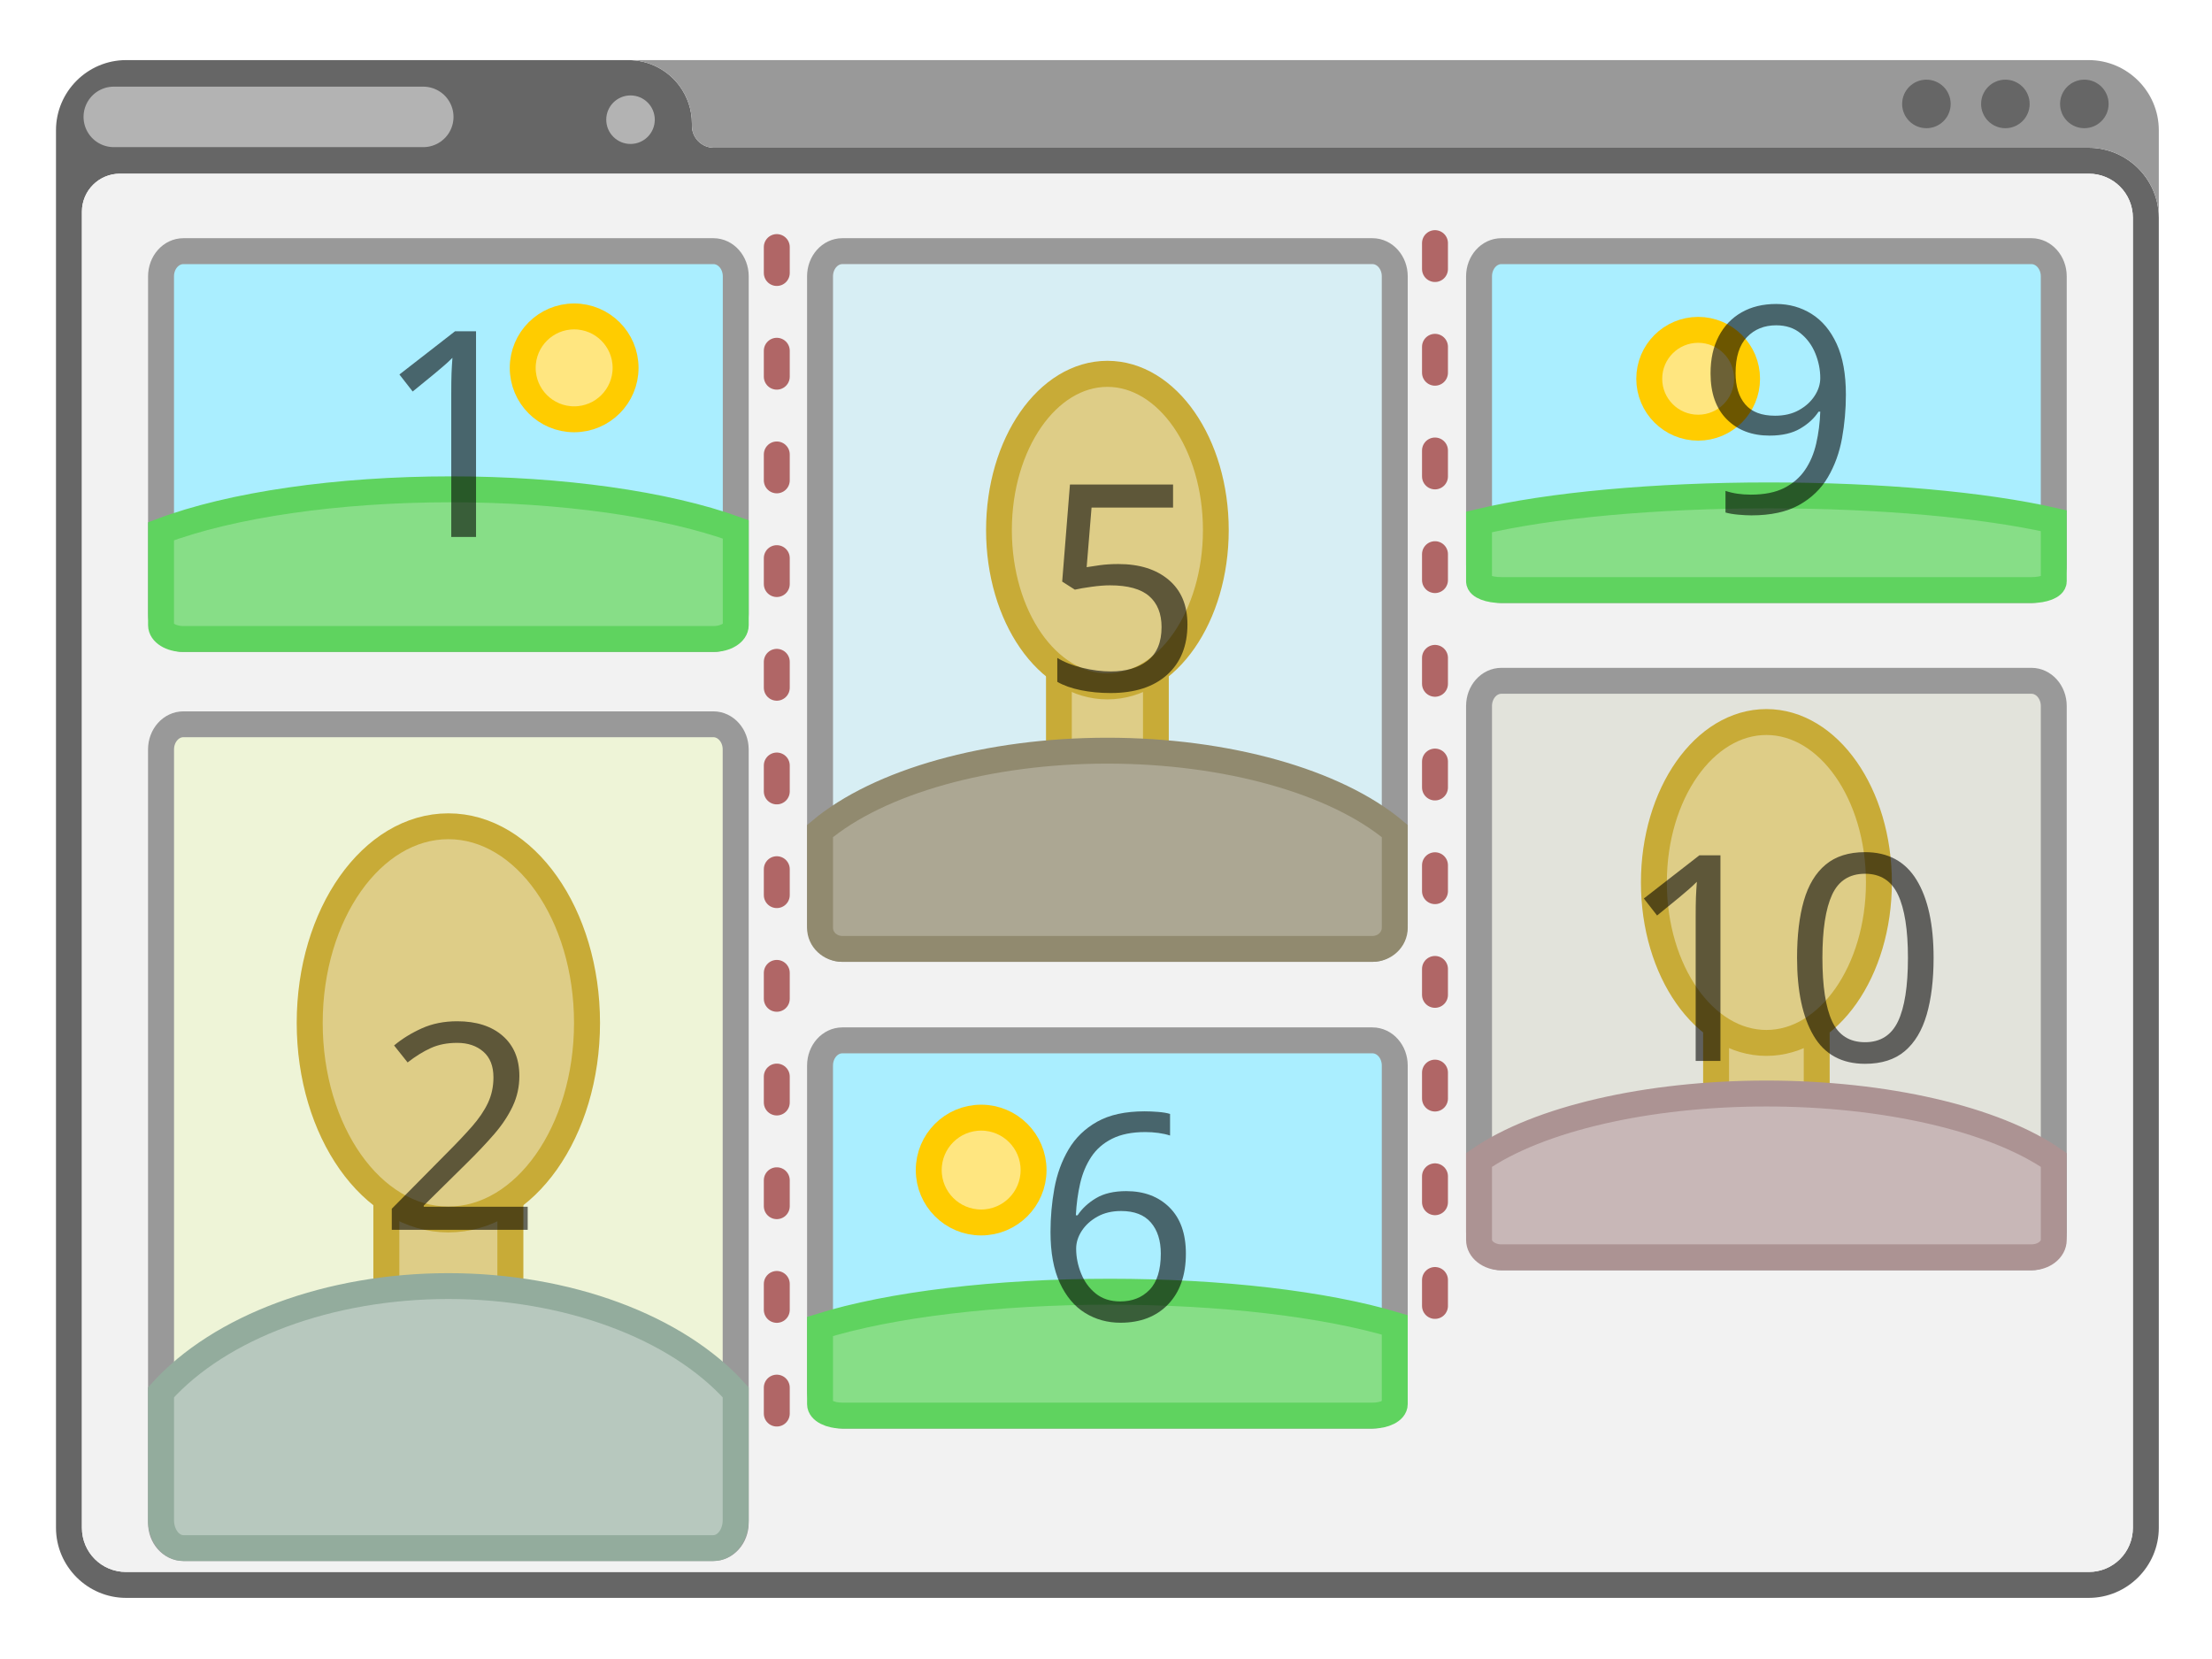
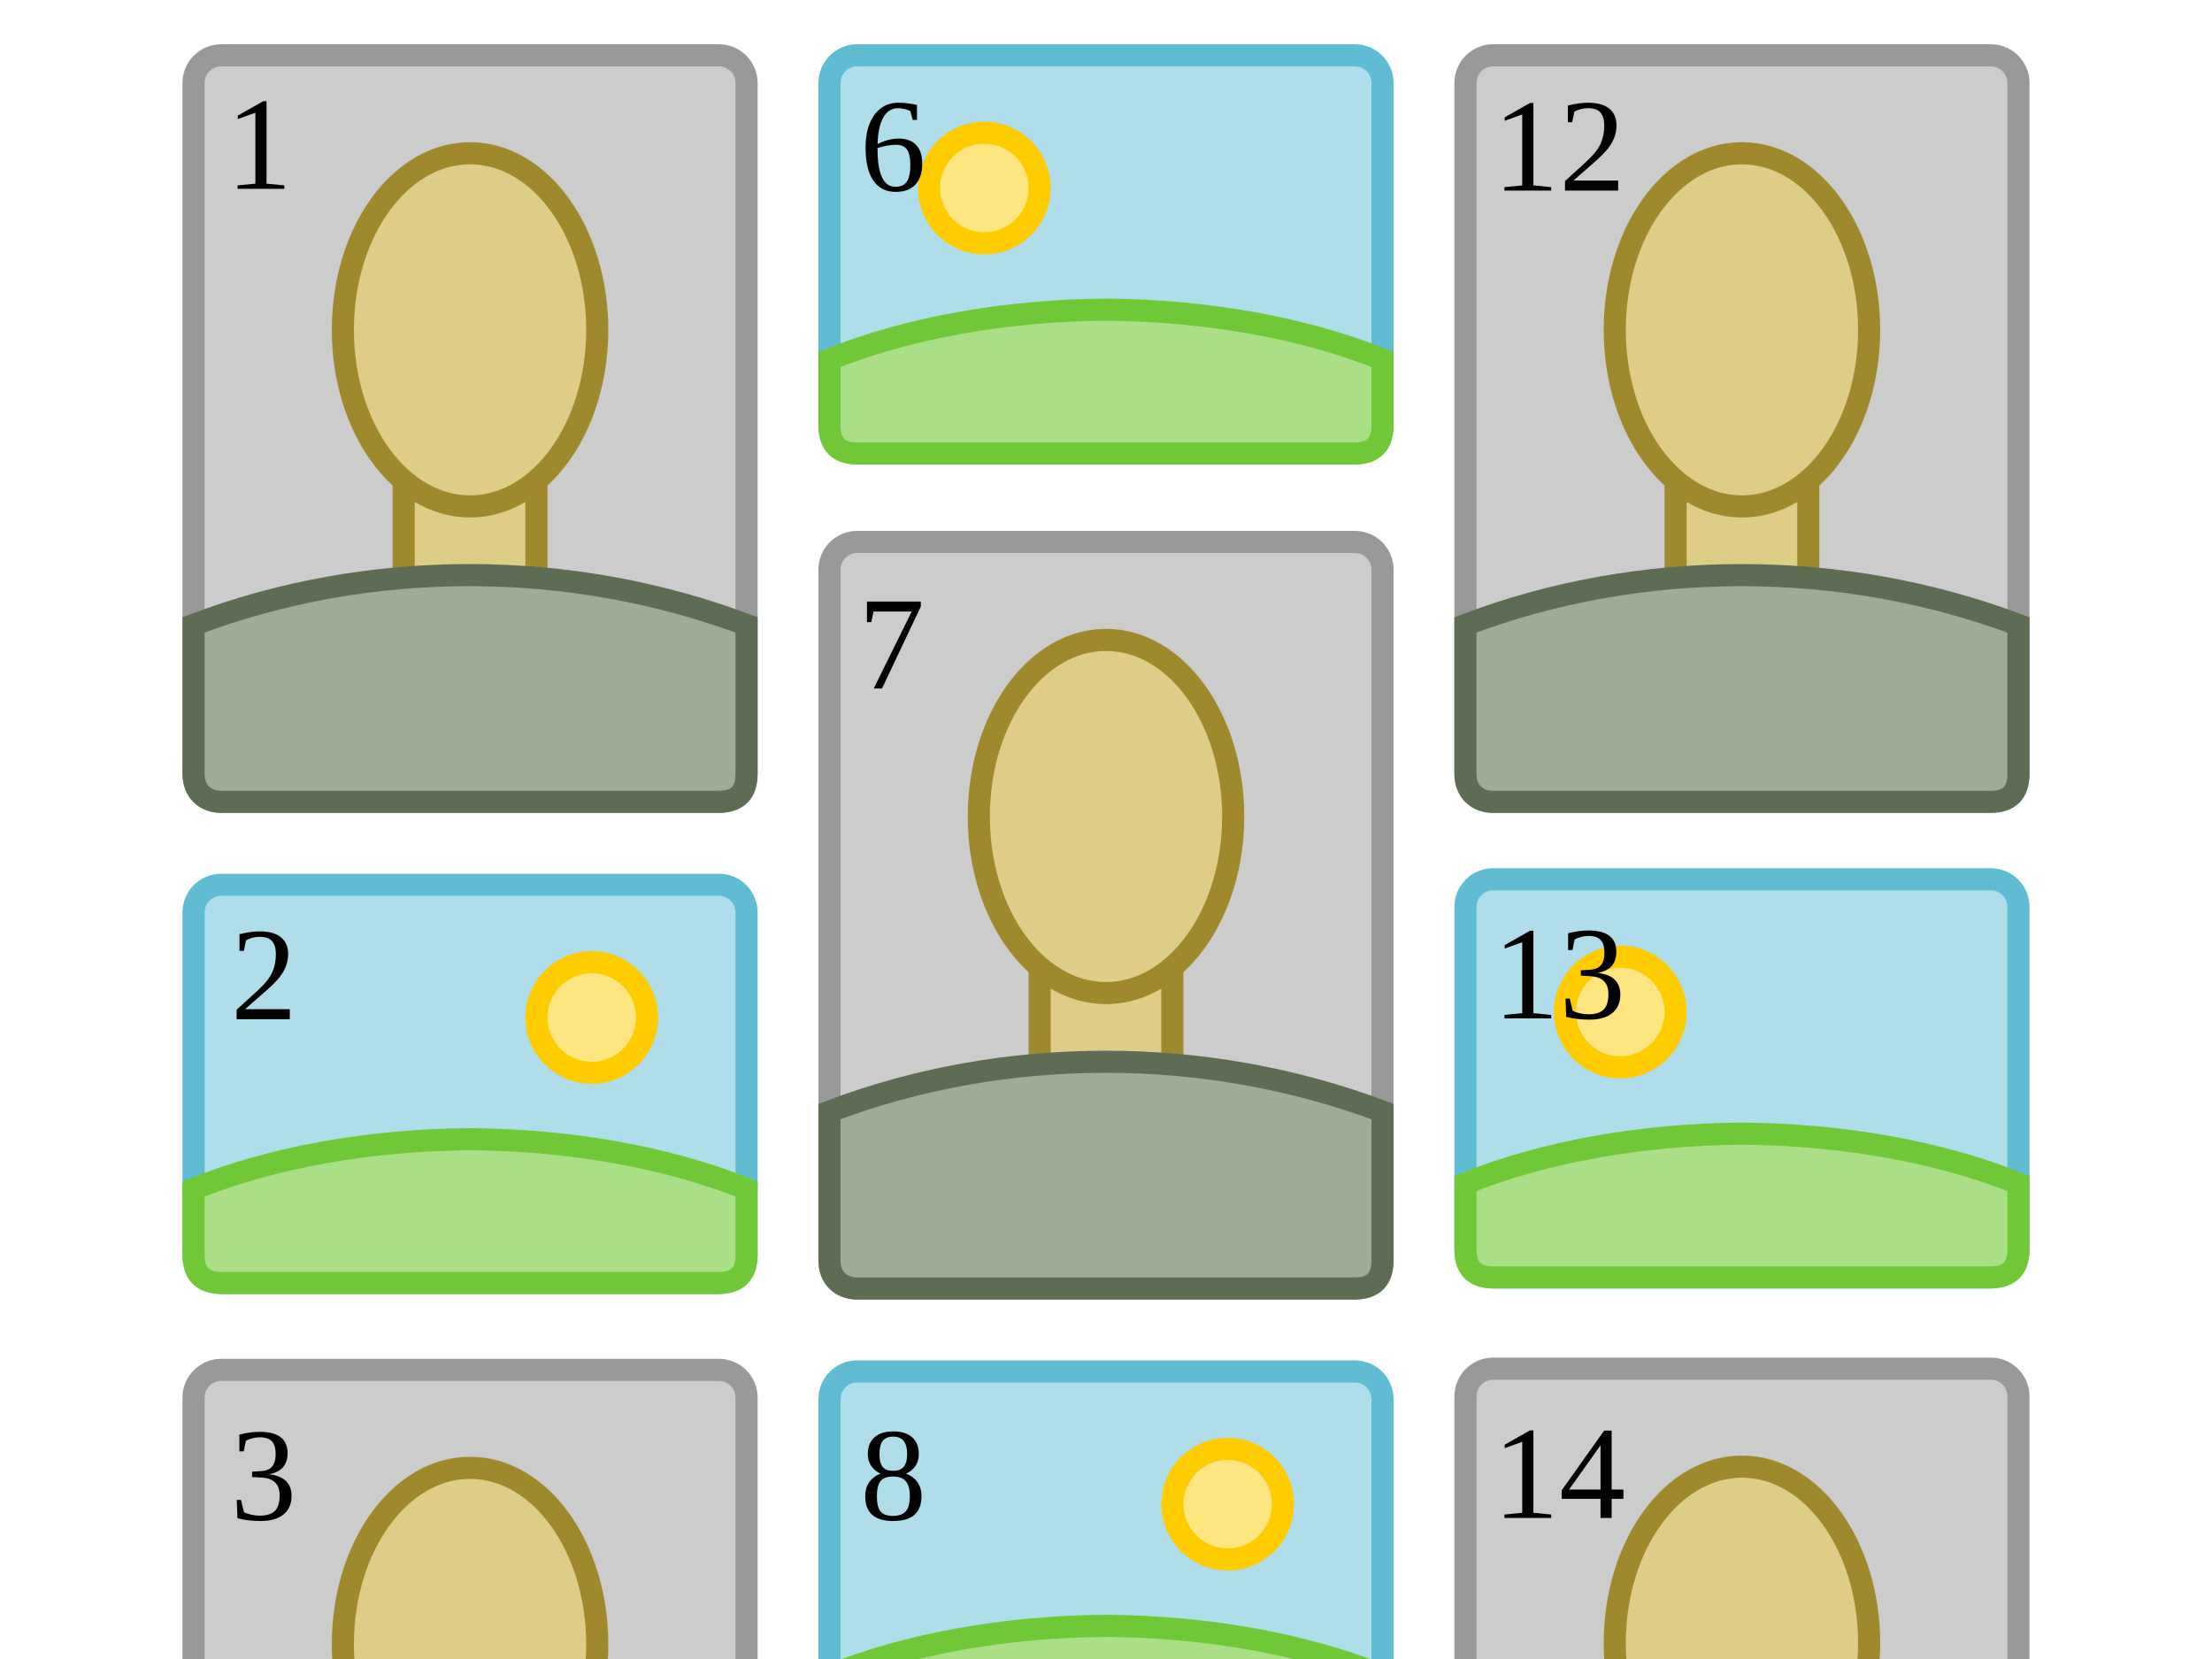
- <svg xmlns="http://www.w3.org/2000/svg" width="1024" height="768" viewBox="0 0 1024 768" version="1.1" id="svg1">
-   <defs id="defs1">
+ <svg xmlns="http://www.w3.org/2000/svg" xmlns:xlink="http://www.w3.org/1999/xlink" width="400" height="300" version="1.1" id="svg15">
+   <defs id="defs15">
    </defs>
-   <g id="layer1">
-     <g id="g22">
-       <path d="M 58.363,27.822 C 40.515,27.833 25.92,42.434 25.92,60.285 V 666.662 c 0,0.004 -2e-6,0.008 0,0.012 v 40.572 c -1e-6,17.858 14.603,32.463 32.461,32.463 H 734.424 966.932 c 17.845,-0.011 32.437,-14.605 32.443,-32.451 V 699.125 696.359 100.857 c -0.004,-10.113 -4.691,-19.182 -12,-25.145 -5.594,-4.563 -12.723,-7.307 -20.463,-7.307 H 330.48 A 10.173,10.173 0 0 1 320.309,58.234 v -0.975 c -3.1e-4,-6.526 -2.124,-12.557 -5.719,-17.438 -5.359,-7.278 -13.988,-12 -23.719,-12 H 58.383 c -0.007,0 -0.013,-4e-6 -0.02,0 z M 55.508,80.406 H 966.912 c 11.369,-10e-7 20.458,9.085 20.463,20.453 v 568.678 37.709 c 0,11.372 -9.091,20.463 -20.463,20.463 H 710.705 58.381 c -11.372,0 -20.461,-9.091 -20.461,-20.463 V 691.818 666.662 97.992 A 17.587,17.587 0 0 1 55.508,80.406 Z" style="baseline-shift:baseline;display:inline;overflow:visible;opacity:1;vector-effect:none;fill-opacity:1;enable-background:accumulate;stop-color:#000000;stop-opacity:1;fill:#666666" id="path10" />
-       <path d="m 55.508,80.406 a 17.587,17.587 0 0 0 -17.588,17.586 v 568.67 25.156 15.428 c -10e-7,11.372 9.089,20.463 20.461,20.463 H 710.705 966.912 c 11.372,10e-6 20.463,-9.091 20.463,-20.463 V 669.537 100.859 c -0.005,-11.368 -9.094,-20.453 -20.463,-20.453 z" style="baseline-shift:baseline;display:inline;overflow:visible;opacity:1;vector-effect:none;fill:#f2f2f2;fill-opacity:1;enable-background:accumulate;stop-color:#000000;stop-opacity:1" id="path12" />
-       <path d="m 290.871,27.822 c 9.731,4.69e-4 18.359,4.722 23.719,12 3.594,4.881 5.718,10.911 5.719,17.438 v 0.975 a 10.173,10.173 0 0 0 10.172,10.172 h 636.432 c 7.74,0 14.869,2.743 20.463,7.307 7.309,5.963 11.996,15.032 12,25.145 V 60.285 c 0,-17.858 -14.603,-32.463 -32.461,-32.463 z" style="baseline-shift:baseline;display:inline;overflow:visible;opacity:1;vector-effect:none;fill:#999999;fill-opacity:1;enable-background:accumulate;stop-color:#000000;stop-opacity:1" id="path11" />
-       <path style="opacity:1;fill:none;fill-opacity:1;stroke:#b3b3b3;stroke-width:28;stroke-linecap:round;stroke-dasharray:none" d="M 52.676,54.114 H 195.942" id="path14" />
-       <circle style="opacity:1;fill:#b3b3b3;fill-opacity:1;stroke:none;stroke-width:28;stroke-linecap:round;stroke-dasharray:none" id="path15" cx="291.884" cy="55.408" r="11.234" />
-       <g id="g17" style="fill:#666666">
-         <circle style="opacity:1;fill:#666666;fill-opacity:1;stroke:none;stroke-width:28;stroke-linecap:round;stroke-dasharray:none" id="circle15" cx="964.904" cy="48.114" r="11.234" />
-         <circle style="opacity:1;fill:#666666;fill-opacity:1;stroke:none;stroke-width:28;stroke-linecap:round;stroke-dasharray:none" id="circle16" cx="928.348" cy="48.114" r="11.234" />
-         <circle style="opacity:1;fill:#666666;fill-opacity:1;stroke:none;stroke-width:28;stroke-linecap:round;stroke-dasharray:none" id="circle17" cx="891.792" cy="48.114" r="11.234" />
-       </g>
+   <g id="a" stroke-width="4" transform="translate(15,-1)">
+     <rect width="100" height="135" x="20" y="11" fill="#cccccc" stroke="#999999" rx="5" ry="5" id="rect1" style="stroke-width:4" />
+     <g fill="#decd87" stroke="#a0892c" id="g2">
+       <rect width="24" height="25" x="58" y="84" rx="0" ry="0" id="rect2" />
+       <ellipse cx="70" cy="60.648" id="ellipse2" ry="31.931" rx="23" />
    </g>
-     <g id="g1" transform="translate(0,-87.34626)">
-       <rect style="fill:#aaeeff;fill-opacity:1;stroke:#999999;stroke-width:12;stroke-linecap:round;stroke-dasharray:none" id="rect17" width="266.055" height="179.538" x="74.548" y="203.615" rx="10.352" ry="11.646" />
-       <circle style="fill:#ffe680;fill-opacity:1;stroke:#ffcc00;stroke-width:12;stroke-linecap:round;stroke-dasharray:none" id="path22" cx="265.791" cy="257.64" r="23.809" />
-       <path id="path23" style="fill:#87de87;fill-opacity:1;stroke:#5fd35f;stroke-width:12;stroke-linecap:round;stroke-dasharray:none" d="M 208.77,313.865 A 170.85,50.939 0 0 0 74.549,333.287 v 43.476 c 0,3.54 4.616,6.39 10.352,6.39 H 330.252 c 5.735,0 10.352,-2.85 10.352,-6.39 V 332.403 A 170.85,50.939 0 0 0 208.77,313.865 Z" />
-     </g>
-     <g id="g4" transform="matrix(1.212267,0,0,1.210312,-80.58046,-24.45742)" style="stroke-width:0.826">
-       <rect style="fill:#d7eef4;fill-opacity:1;stroke:#999999;stroke-width:9.907;stroke-linecap:round;stroke-dasharray:none" id="rect18" width="219.469" height="266.884" x="379.62" y="116.268" rx="8.539" ry="9.622" />
-       <g id="g37" transform="matrix(0.7950311,0,0,0.8046603,81.78367,69.64124)" style="stroke-width:1.032">
-         <rect style="fill:#decd87;fill-opacity:1;stroke:#c8ab37;stroke-width:12.386;stroke-linecap:round;stroke-dasharray:none" id="rect25" width="46.585" height="77.641" x="489.355" y="229.688" />
-         <ellipse style="fill:#decd87;fill-opacity:1;stroke:#c8ab37;stroke-width:12.386;stroke-linecap:round;stroke-dasharray:none" id="path24" cx="512.647" cy="190.544" rx="52.084" ry="74.276" />
-       </g>
-       <path id="path25" style="fill:#aca793;fill-opacity:1;stroke:#918a6f;stroke-width:9.907;stroke-linecap:round;stroke-dasharray:none" d="m 489.355,307.329 a 126.491,61.173 0 0 0 -109.735,30.746 v 37.01 c 0,4.469 3.81,8.067 8.541,8.067 h 202.388 c 4.731,0 8.541,-3.598 8.541,-8.067 V 338.076 A 126.491,61.173 0 0 0 489.355,307.329 Z" />
-     </g>
-     <g id="g3" transform="translate(0,-36.51957)">
-       <rect style="fill:#aaeeff;fill-opacity:1;stroke:#999999;stroke-width:12;stroke-linecap:round;stroke-dasharray:none" id="rect26" width="266.055" height="173.715" x="379.62" y="518.132" rx="10.352" ry="11.646" />
-       <circle style="fill:#ffe680;fill-opacity:1;stroke:#ffcc00;stroke-width:12;stroke-linecap:round;stroke-dasharray:none" id="circle26" cx="454.207" cy="578.174" r="24.263" />
-       <path id="path26" style="fill:#87de87;fill-opacity:1;stroke:#5fd35f;stroke-width:12;stroke-linecap:round;stroke-dasharray:none" d="m 513.841,634.493 a 170.85,42.166 0 0 0 -134.221,16.077 v 35.988 c 0,2.93 4.616,5.289 10.352,5.289 h 245.352 c 5.735,0 10.352,-2.359 10.352,-5.289 V 649.838 A 170.85,42.166 0 0 0 513.841,634.493 Z" />
-     </g>
-     <g id="g2" transform="translate(0,-109.9916)">
-       <rect style="fill:#aaeeff;fill-opacity:1;stroke:#999999;stroke-width:12;stroke-linecap:round;stroke-dasharray:none" id="rect27" width="266.055" height="156.892" x="684.692" y="226.26" rx="10.352" ry="11.646" />
-       <circle style="fill:#ffe680;fill-opacity:1;stroke:#ffcc00;stroke-width:12;stroke-linecap:round;stroke-dasharray:none" id="circle27" cx="786.13" cy="285.331" r="22.645" />
-       <path id="path27" style="fill:#87de87;fill-opacity:1;stroke:#5fd35f;stroke-width:12;stroke-linecap:round;stroke-dasharray:none" d="m 818.913,339.321 a 170.85,32.224 0 0 0 -134.221,12.287 v 27.503 c 0,2.239 4.616,4.042 10.352,4.042 h 245.352 c 5.735,0 10.352,-1.803 10.352,-4.042 V 351.048 A 170.85,32.224 0 0 0 818.913,339.321 Z" />
-     </g>
-     <g id="g6" transform="translate(0,-109.8011)">
-       <rect style="fill:#e2e3db;fill-opacity:1;stroke:#999999;stroke-width:12;stroke-linecap:round;stroke-dasharray:none" id="rect28" width="266.055" height="266.884" x="684.692" y="424.963" rx="10.352" ry="11.646" />
-       <g id="g36" transform="translate(-2.828125e-5,19.08677)">
-         <rect style="fill:#decd87;fill-opacity:1;stroke:#c8ab37;stroke-width:12;stroke-linecap:round;stroke-dasharray:none" id="rect29" width="46.585" height="77.641" x="794.427" y="538.383" />
-         <ellipse style="fill:#decd87;fill-opacity:1;stroke:#c8ab37;stroke-width:12;stroke-linecap:round;stroke-dasharray:none" id="ellipse29" cx="817.719" cy="499.239" rx="52.084" ry="74.276" />
-       </g>
-       <path id="path29" style="fill:#c8b7b7;fill-opacity:1;stroke:#ac9393;stroke-width:12;stroke-linecap:round;stroke-dasharray:none" d="m 817.72,616.024 a 153.34,61.173 0 0 0 -133.029,30.746 v 37.01 c 0,4.469 4.618,8.067 10.353,8.067 H 940.393 c 5.735,0 10.353,-3.598 10.353,-8.067 V 646.77 A 153.34,61.173 0 0 0 817.72,616.024 Z" />
-     </g>
-     <g id="g5" transform="matrix(1.437098,0,0,1.428934,-148.908,-271.9526)" style="stroke-width:0.698">
-       <rect style="fill:#eef4d7;fill-opacity:1;stroke:#999999;stroke-width:8.374;stroke-linecap:round;stroke-dasharray:none" id="rect30" width="185.112" height="266.884" x="155.491" y="424.963" rx="7.204" ry="8.15" />
-       <g id="g35" transform="matrix(0.8575451,0,0,0.8575451,70.04187,93.57873)" style="stroke-width:0.814">
-         <rect style="fill:#decd87;fill-opacity:1;stroke:#c8ab37;stroke-width:9.765;stroke-linecap:round;stroke-dasharray:none" id="rect31" width="46.585" height="77.641" x="184.283" y="538.383" />
-         <ellipse style="fill:#decd87;fill-opacity:1;stroke:#c8ab37;stroke-width:9.765;stroke-linecap:round;stroke-dasharray:none" id="ellipse31" cx="207.576" cy="499.239" rx="52.084" ry="74.276" />
-       </g>
-       <path id="path31" style="fill:#b7c8be;fill-opacity:1;stroke:#93ac9d;stroke-width:8.374;stroke-linecap:round;stroke-dasharray:none" d="m 248.048,606.967 a 106.689,68.48 0 0 0 -92.557,34.419 v 41.431 c 0,5.003 3.213,9.031 7.204,9.031 h 170.705 c 3.99,0 7.204,-4.028 7.204,-9.031 v -41.431 a 106.689,68.48 0 0 0 -92.555,-34.419 z" />
-     </g>
-     <g id="g7" style="display:inline">
-       <path style="opacity:0.577;fill:none;stroke:#800000;stroke-width:12;stroke-linecap:round;stroke-linejoin:round;stroke-dasharray:12, 36;paint-order:stroke markers fill" d="m 359.599,114.376 c 0,191.237 0,382.474 0,573.711" id="path1" />
-       <path style="opacity:0.577;fill:none;stroke:#800000;stroke-width:12;stroke-linecap:round;stroke-linejoin:round;stroke-dasharray:12, 36;paint-order:stroke markers fill" d="m 664.297,112.546 c 0,168.667 0,337.333 0,506" id="path2" />
-     </g>
-     <g id="g8" style="display:none">
-       <text xml:space="preserve" style="font-style:normal;font-variant:normal;font-weight:normal;font-stretch:normal;font-size:133.333px;font-family:'Source Sans 3';-inkscape-font-specification:'Source Sans 3, Normal';font-variant-ligatures:normal;font-variant-caps:normal;font-variant-numeric:normal;font-variant-east-asian:normal;text-align:start;writing-mode:lr-tb;direction:ltr;text-anchor:start;opacity:0.577;fill:#000000;stroke:none;stroke-width:12;stroke-linecap:round;stroke-linejoin:round;stroke-dasharray:12, 36;paint-order:stroke markers fill" x="173.042" y="248.57" id="text1">
-         <tspan id="tspan1" x="173.042" y="248.57">1</tspan>
-       </text>
-       <text xml:space="preserve" style="font-style:normal;font-variant:normal;font-weight:normal;font-stretch:normal;font-size:133.333px;font-family:'Source Sans 3';-inkscape-font-specification:'Source Sans 3, Normal';font-variant-ligatures:normal;font-variant-caps:normal;font-variant-numeric:normal;font-variant-east-asian:normal;text-align:start;writing-mode:lr-tb;direction:ltr;text-anchor:start;opacity:0.577;fill:#000000;stroke:none;stroke-width:12;stroke-linecap:round;stroke-linejoin:round;stroke-dasharray:12, 36;paint-order:stroke markers fill" x="174.961" y="569.305" id="text2">
-         <tspan id="tspan2" x="174.961" y="569.305">2</tspan>
-       </text>
-       <text xml:space="preserve" style="font-style:normal;font-variant:normal;font-weight:normal;font-stretch:normal;font-size:133.333px;font-family:'Source Sans 3';-inkscape-font-specification:'Source Sans 3, Normal';font-variant-ligatures:normal;font-variant-caps:normal;font-variant-numeric:normal;font-variant-east-asian:normal;text-align:start;writing-mode:lr-tb;direction:ltr;text-anchor:start;opacity:0.577;fill:#000000;stroke:none;stroke-width:12;stroke-linecap:round;stroke-linejoin:round;stroke-dasharray:12, 36;paint-order:stroke markers fill" x="481.181" y="320.303" id="text3">
-         <tspan id="tspan3" x="481.181" y="320.303">3</tspan>
-       </text>
-       <text xml:space="preserve" style="font-style:normal;font-variant:normal;font-weight:normal;font-stretch:normal;font-size:133.333px;font-family:'Source Sans 3';-inkscape-font-specification:'Source Sans 3, Normal';font-variant-ligatures:normal;font-variant-caps:normal;font-variant-numeric:normal;font-variant-east-asian:normal;text-align:start;writing-mode:lr-tb;direction:ltr;text-anchor:start;opacity:0.577;fill:#000000;stroke:none;stroke-width:12;stroke-linecap:round;stroke-linejoin:round;stroke-dasharray:12, 36;paint-order:stroke markers fill" x="480.248" y="611.003" id="text4">
-         <tspan id="tspan4" x="480.248" y="611.003">4</tspan>
-       </text>
-       <text xml:space="preserve" style="font-style:normal;font-variant:normal;font-weight:normal;font-stretch:normal;font-size:133.333px;font-family:'Source Sans 3';-inkscape-font-specification:'Source Sans 3, Normal';font-variant-ligatures:normal;font-variant-caps:normal;font-variant-numeric:normal;font-variant-east-asian:normal;text-align:start;writing-mode:lr-tb;direction:ltr;text-anchor:start;opacity:0.577;fill:#000000;stroke:none;stroke-width:12;stroke-linecap:round;stroke-linejoin:round;stroke-dasharray:12, 36;paint-order:stroke markers fill" x="786.119" y="236.448" id="text5">
-         <tspan id="tspan5" x="786.119" y="236.448">5</tspan>
-       </text>
-       <text xml:space="preserve" style="font-style:normal;font-variant:normal;font-weight:normal;font-stretch:normal;font-size:133.333px;font-family:'Source Sans 3';-inkscape-font-specification:'Source Sans 3, Normal';font-variant-ligatures:normal;font-variant-caps:normal;font-variant-numeric:normal;font-variant-east-asian:normal;text-align:start;writing-mode:lr-tb;direction:ltr;text-anchor:start;opacity:0.577;fill:#000000;stroke:none;stroke-width:12;stroke-linecap:round;stroke-linejoin:round;stroke-dasharray:12, 36;paint-order:stroke markers fill" x="784.053" y="491.137" id="text6">
-         <tspan id="tspan6" x="784.053" y="491.137">6</tspan>
-       </text>
-     </g>
-     <g id="g13" style="display:inline">
-       <text xml:space="preserve" style="font-style:normal;font-variant:normal;font-weight:normal;font-stretch:normal;font-size:133.333px;font-family:'Source Sans 3';-inkscape-font-specification:'Source Sans 3, Normal';font-variant-ligatures:normal;font-variant-caps:normal;font-variant-numeric:normal;font-variant-east-asian:normal;text-align:start;writing-mode:lr-tb;direction:ltr;text-anchor:start;opacity:0.577;fill:#000000;stroke:none;stroke-width:12;stroke-linecap:round;stroke-linejoin:round;stroke-dasharray:12, 36;paint-order:stroke markers fill" x="173.042" y="248.57" id="text8">
-         <tspan id="tspan8" x="173.042" y="248.57">1</tspan>
-       </text>
-       <text xml:space="preserve" style="font-style:normal;font-variant:normal;font-weight:normal;font-stretch:normal;font-size:133.333px;font-family:'Source Sans 3';-inkscape-font-specification:'Source Sans 3, Normal';font-variant-ligatures:normal;font-variant-caps:normal;font-variant-numeric:normal;font-variant-east-asian:normal;text-align:start;writing-mode:lr-tb;direction:ltr;text-anchor:start;opacity:0.577;fill:#000000;stroke:none;stroke-width:12;stroke-linecap:round;stroke-linejoin:round;stroke-dasharray:12, 36;paint-order:stroke markers fill" x="174.961" y="569.305" id="text9">
-         <tspan id="tspan9" x="174.961" y="569.305">2</tspan>
-       </text>
-       <text xml:space="preserve" style="font-style:normal;font-variant:normal;font-weight:normal;font-stretch:normal;font-size:133.333px;font-family:'Source Sans 3';-inkscape-font-specification:'Source Sans 3, Normal';font-variant-ligatures:normal;font-variant-caps:normal;font-variant-numeric:normal;font-variant-east-asian:normal;text-align:start;writing-mode:lr-tb;direction:ltr;text-anchor:start;opacity:0.577;fill:#000000;stroke:none;stroke-width:12;stroke-linecap:round;stroke-linejoin:round;stroke-dasharray:12, 36;paint-order:stroke markers fill" x="481.047" y="319.503" id="text10">
-         <tspan id="tspan10" x="481.047" y="319.503">5</tspan>
-       </text>
-       <text xml:space="preserve" style="font-style:normal;font-variant:normal;font-weight:normal;font-stretch:normal;font-size:133.333px;font-family:'Source Sans 3';-inkscape-font-specification:'Source Sans 3, Normal';font-variant-ligatures:normal;font-variant-caps:normal;font-variant-numeric:normal;font-variant-east-asian:normal;text-align:start;writing-mode:lr-tb;direction:ltr;text-anchor:start;opacity:0.577;fill:#000000;stroke:none;stroke-width:12;stroke-linecap:round;stroke-linejoin:round;stroke-dasharray:12, 36;paint-order:stroke markers fill" x="478.981" y="611.003" id="text11">
-         <tspan id="tspan11" x="478.981" y="611.003">6</tspan>
-       </text>
-       <text xml:space="preserve" style="font-style:normal;font-variant:normal;font-weight:normal;font-stretch:normal;font-size:133.333px;font-family:'Source Sans 3';-inkscape-font-specification:'Source Sans 3, Normal';font-variant-ligatures:normal;font-variant-caps:normal;font-variant-numeric:normal;font-variant-east-asian:normal;text-align:start;writing-mode:lr-tb;direction:ltr;text-anchor:start;opacity:0.577;fill:#000000;stroke:none;stroke-width:12;stroke-linecap:round;stroke-linejoin:round;stroke-dasharray:12, 36;paint-order:stroke markers fill" x="785.186" y="237.248" id="text12">
-         <tspan id="tspan12" x="785.186" y="237.248">9</tspan>
-       </text>
-       <text xml:space="preserve" style="font-style:normal;font-variant:normal;font-weight:normal;font-stretch:normal;font-size:133.333px;font-family:'Source Sans 3';-inkscape-font-specification:'Source Sans 3, Normal';font-variant-ligatures:normal;font-variant-caps:normal;font-variant-numeric:normal;font-variant-east-asian:normal;text-align:start;writing-mode:lr-tb;direction:ltr;text-anchor:start;opacity:0.577;fill:#000000;stroke:none;stroke-width:12;stroke-linecap:round;stroke-linejoin:round;stroke-dasharray:12, 36;paint-order:stroke markers fill" x="749.119" y="491.137" id="text13">
-         <tspan id="tspan13" x="749.119" y="491.137">10</tspan>
-       </text>
-     </g>
-     <g id="g19" style="display:none">
-       <text xml:space="preserve" style="font-style:normal;font-variant:normal;font-weight:normal;font-stretch:normal;font-size:133.333px;font-family:'Source Sans 3';-inkscape-font-specification:'Source Sans 3, Normal';font-variant-ligatures:normal;font-variant-caps:normal;font-variant-numeric:normal;font-variant-east-asian:normal;text-align:start;writing-mode:lr-tb;direction:ltr;text-anchor:start;opacity:0.577;fill:#000000;stroke:none;stroke-width:12;stroke-linecap:round;stroke-linejoin:round;stroke-dasharray:12, 36;paint-order:stroke markers fill" x="173.043" y="248.57" id="text14">
-         <tspan id="tspan14" x="173.043" y="248.57">1</tspan>
-       </text>
-       <text xml:space="preserve" style="font-style:normal;font-variant:normal;font-weight:normal;font-stretch:normal;font-size:133.333px;font-family:'Source Sans 3';-inkscape-font-specification:'Source Sans 3, Normal';font-variant-ligatures:normal;font-variant-caps:normal;font-variant-numeric:normal;font-variant-east-asian:normal;text-align:start;writing-mode:lr-tb;direction:ltr;text-anchor:start;opacity:0.577;fill:#000000;stroke:none;stroke-width:12;stroke-linecap:round;stroke-linejoin:round;stroke-dasharray:12, 36;paint-order:stroke markers fill" x="480.048" y="321.103" id="text15">
-         <tspan id="tspan15" x="480.048" y="321.103">2</tspan>
-       </text>
-       <text xml:space="preserve" style="font-style:normal;font-variant:normal;font-weight:normal;font-stretch:normal;font-size:133.333px;font-family:'Source Sans 3';-inkscape-font-specification:'Source Sans 3, Normal';font-variant-ligatures:normal;font-variant-caps:normal;font-variant-numeric:normal;font-variant-east-asian:normal;text-align:start;writing-mode:lr-tb;direction:ltr;text-anchor:start;opacity:0.577;fill:#000000;stroke:none;stroke-width:12;stroke-linecap:round;stroke-linejoin:round;stroke-dasharray:12, 36;paint-order:stroke markers fill" x="786.253" y="237.248" id="text16">
-         <tspan id="tspan16" x="786.253" y="237.248">3</tspan>
-       </text>
-       <text xml:space="preserve" style="font-style:normal;font-variant:normal;font-weight:normal;font-stretch:normal;font-size:133.333px;font-family:'Source Sans 3';-inkscape-font-specification:'Source Sans 3, Normal';font-variant-ligatures:normal;font-variant-caps:normal;font-variant-numeric:normal;font-variant-east-asian:normal;text-align:start;writing-mode:lr-tb;direction:ltr;text-anchor:start;opacity:0.577;fill:#000000;stroke:none;stroke-width:12;stroke-linecap:round;stroke-linejoin:round;stroke-dasharray:12, 36;paint-order:stroke markers fill" x="175.161" y="568.505" id="text17">
-         <tspan id="tspan17" x="175.161" y="568.505">4</tspan>
-       </text>
-       <text xml:space="preserve" style="font-style:normal;font-variant:normal;font-weight:normal;font-stretch:normal;font-size:133.333px;font-family:'Source Sans 3';-inkscape-font-specification:'Source Sans 3, Normal';font-variant-ligatures:normal;font-variant-caps:normal;font-variant-numeric:normal;font-variant-east-asian:normal;text-align:start;writing-mode:lr-tb;direction:ltr;text-anchor:start;opacity:0.577;fill:#000000;stroke:none;stroke-width:12;stroke-linecap:round;stroke-linejoin:round;stroke-dasharray:12, 36;paint-order:stroke markers fill" x="481.047" y="610.203" id="text18">
-         <tspan id="tspan18" x="481.047" y="610.203">5</tspan>
-       </text>
-       <text xml:space="preserve" style="font-style:normal;font-variant:normal;font-weight:normal;font-stretch:normal;font-size:133.333px;font-family:'Source Sans 3';-inkscape-font-specification:'Source Sans 3, Normal';font-variant-ligatures:normal;font-variant-caps:normal;font-variant-numeric:normal;font-variant-east-asian:normal;text-align:start;writing-mode:lr-tb;direction:ltr;text-anchor:start;opacity:0.577;fill:#000000;stroke:none;stroke-width:12;stroke-linecap:round;stroke-linejoin:round;stroke-dasharray:12, 36;paint-order:stroke markers fill" x="784.053" y="491.137" id="text19">
-         <tspan id="tspan19" x="784.053" y="491.137">6</tspan>
-       </text>
-     </g>
+     <path fill="#9dac93" stroke="#5d6c53" d="m 70,105 c -17,0 -34.034,2.932 -50,9 v 27 c 0,3 2,5 5,5 H 115 c 3.333,0 5,-1.667 5,-5 v -27 c -16,-6 -33,-9 -50,-9 z" id="path2" />
+   </g>
+   <g id="b" stroke-width="4" transform="translate(-103,110)">
+     <rect width="100" height="72" x="138" y="50" fill="#afdde9" stroke="#5fbcd3" rx="5" ry="5" id="rect3" style="stroke-width:4" />
+     <circle cx="210" cy="74" fill="#ffe680" stroke="#ffcc00" id="circle3" r="10" />
+     <path fill="#aade87" stroke="#71c837" d="m 188,96 c -18.244,0.133 -35.862,3.305 -50,9 v 12 c 0,3.333 1.667,5 5,5 h 90 c 3.333,0 5,-1.667 5,-5 v -12 c -14.138,-5.695 -31.756,-8.867 -50,-9 z" id="path3" />
+   </g>
+   <g id="g17" style="display:none">
+     <use x="0" y="0" xlink:href="#b" id="use1" transform="translate(115,-178)" />
+     <use x="0" y="0" xlink:href="#a" id="use2" transform="translate(230,-42.71775)" />
+     <use x="0" y="0" xlink:href="#b" id="use3" transform="matrix(-1,0,0,1,400,-42.71775)" />
+     <use x="0" y="0" xlink:href="#use2" id="use4" transform="translate(0,237.7177)" />
+     <use x="0" y="0" xlink:href="#use2" id="use5" transform="translate(-115,102.7177)" />
+     <use x="0" y="0" xlink:href="#use3" id="use6" transform="translate(-115,102.7177)" />
+     <use x="0" y="0" xlink:href="#use4" id="use7" transform="translate(-230,42.71775)" />
+     <use x="0" y="0" xlink:href="#a" id="use8" transform="translate(-115,75.35155)" />
+     <use x="0" y="0" xlink:href="#b" id="use9" transform="translate(-115,75.35155)" />
+     <use x="0" y="0" xlink:href="#use1" id="use10" transform="translate(-230,16.35155)" />
+     <use x="0" y="0" xlink:href="#a" id="use11" transform="translate(345,75.35155)" />
+     <use x="0" y="0" xlink:href="#b" id="use12" transform="translate(345,75.35155)" />
+     <use x="0" y="0" xlink:href="#use1" id="use13" transform="translate(230,16.35155)" />
+   </g>
+   <g id="g16" style="display:none">
+     <path style="fill:none;stroke:#ff7f2a;stroke-width:4;stroke-dasharray:12, 8" d="m 28,0 c 0,0 0,300 0,300" id="path13" />
+     <use x="0" y="0" xlink:href="#path13" id="use14" transform="translate(114)" />
+     <use x="0" y="0" xlink:href="#path13" id="use15" transform="translate(229)" />
+     <use x="0" y="0" xlink:href="#path13" id="use16" transform="translate(344)" />
+   </g>
+   <g id="g37">
+     <use x="0" y="0" xlink:href="#a" id="use31" transform="translate(115,88)" />
+     <use x="0" y="0" xlink:href="#a" id="use32" transform="translate(0,237.7177)" />
+     <use x="0" y="0" xlink:href="#a" id="use33" transform="translate(230)" />
+     <use x="0" y="0" xlink:href="#a" id="use34" transform="translate(230,237.5)" />
+     <use x="0" y="0" xlink:href="#b" id="use35" transform="matrix(-1,0,0,1,285,-150)" />
+     <use x="0" y="0" xlink:href="#b" id="use37" transform="translate(115,88)" />
+     <use x="0" y="0" xlink:href="#use35" id="use18" transform="translate(115,149)" />
+   </g>
+   <g id="g31" style="display:inline">
+     <text xml:space="preserve" x="40.851" y="34.149" id="text23" style="font-size:24px">
+       <tspan id="tspan23" x="40.851" y="34.149">1</tspan>
+     </text>
+     <text xml:space="preserve" x="41.73" y="184.309" id="text1" style="font-size:24px">
+       <tspan id="tspan1" x="41.73" y="184.309">2</tspan>
+     </text>
+     <text xml:space="preserve" x="41.659" y="274.812" id="text2" style="font-size:24px">
+       <tspan id="tspan2" x="41.659" y="274.812">3</tspan>
+     </text>
+     <text xml:space="preserve" x="155.493" y="34.466" id="text3" style="font-size:24px">
+       <tspan id="tspan3" x="155.493" y="34.466">6</tspan>
+     </text>
+     <text xml:space="preserve" x="155.2" y="124.5" id="text4" style="font-size:24px">
+       <tspan id="tspan4" x="155.2" y="124.5">7</tspan>
+     </text>
+     <text xml:space="preserve" x="155.54" y="274.812" id="text5" style="font-size:24px">
+       <tspan id="tspan5" x="155.54" y="274.812">8</tspan>
+     </text>
+     <text xml:space="preserve" x="269.941" y="34.466" id="text6" style="font-size:24px">
+       <tspan id="tspan6" x="269.941" y="34.466">12</tspan>
+     </text>
+     <text xml:space="preserve" x="269.941" y="184.151" id="text7" style="font-size:24px">
+       <tspan id="tspan7" x="269.941" y="184.151">13</tspan>
+     </text>
+     <text xml:space="preserve" x="269.941" y="274.496" id="text8" style="font-size:24px">
+       <tspan id="tspan8" x="269.941" y="274.496">14</tspan>
+     </text>
+   </g>
+   <g id="g18" style="display:none">
+     <text xml:space="preserve" x="40.851" y="34.149" id="text9" style="font-size:24px">
+       <tspan id="tspan9" x="40.851" y="34.149">1</tspan>
+     </text>
+     <text xml:space="preserve" x="41.73" y="184.309" id="text10" style="font-size:24px">
+       <tspan id="tspan10" x="41.73" y="184.309">4</tspan>
+     </text>
+     <text xml:space="preserve" x="41.659" y="274.812" id="text11" style="font-size:24px">
+       <tspan id="tspan11" x="41.659" y="274.812">7</tspan>
+     </text>
+     <text xml:space="preserve" x="155.493" y="34.466" id="text12" style="font-size:24px">
+       <tspan id="tspan12" x="155.493" y="34.466">2</tspan>
+     </text>
+     <text xml:space="preserve" x="155.2" y="124.5" id="text13" style="font-size:24px">
+       <tspan id="tspan13" x="155.2" y="124.5">5</tspan>
+     </text>
+     <text xml:space="preserve" x="155.54" y="274.812" id="text14" style="font-size:24px">
+       <tspan id="tspan14" x="155.54" y="274.812">8</tspan>
+     </text>
+     <text xml:space="preserve" x="269.941" y="34.466" id="text15" style="font-size:24px">
+       <tspan id="tspan15" x="269.941" y="34.466">3</tspan>
+     </text>
+     <text xml:space="preserve" x="269.941" y="184.151" id="text16" style="font-size:24px">
+       <tspan id="tspan16" x="269.941" y="184.151">6</tspan>
+     </text>
+     <text xml:space="preserve" x="269.941" y="274.496" id="text17" style="font-size:24px">
+       <tspan id="tspan17" x="269.941" y="274.496">9</tspan>
+     </text>
  </g>
</svg>
